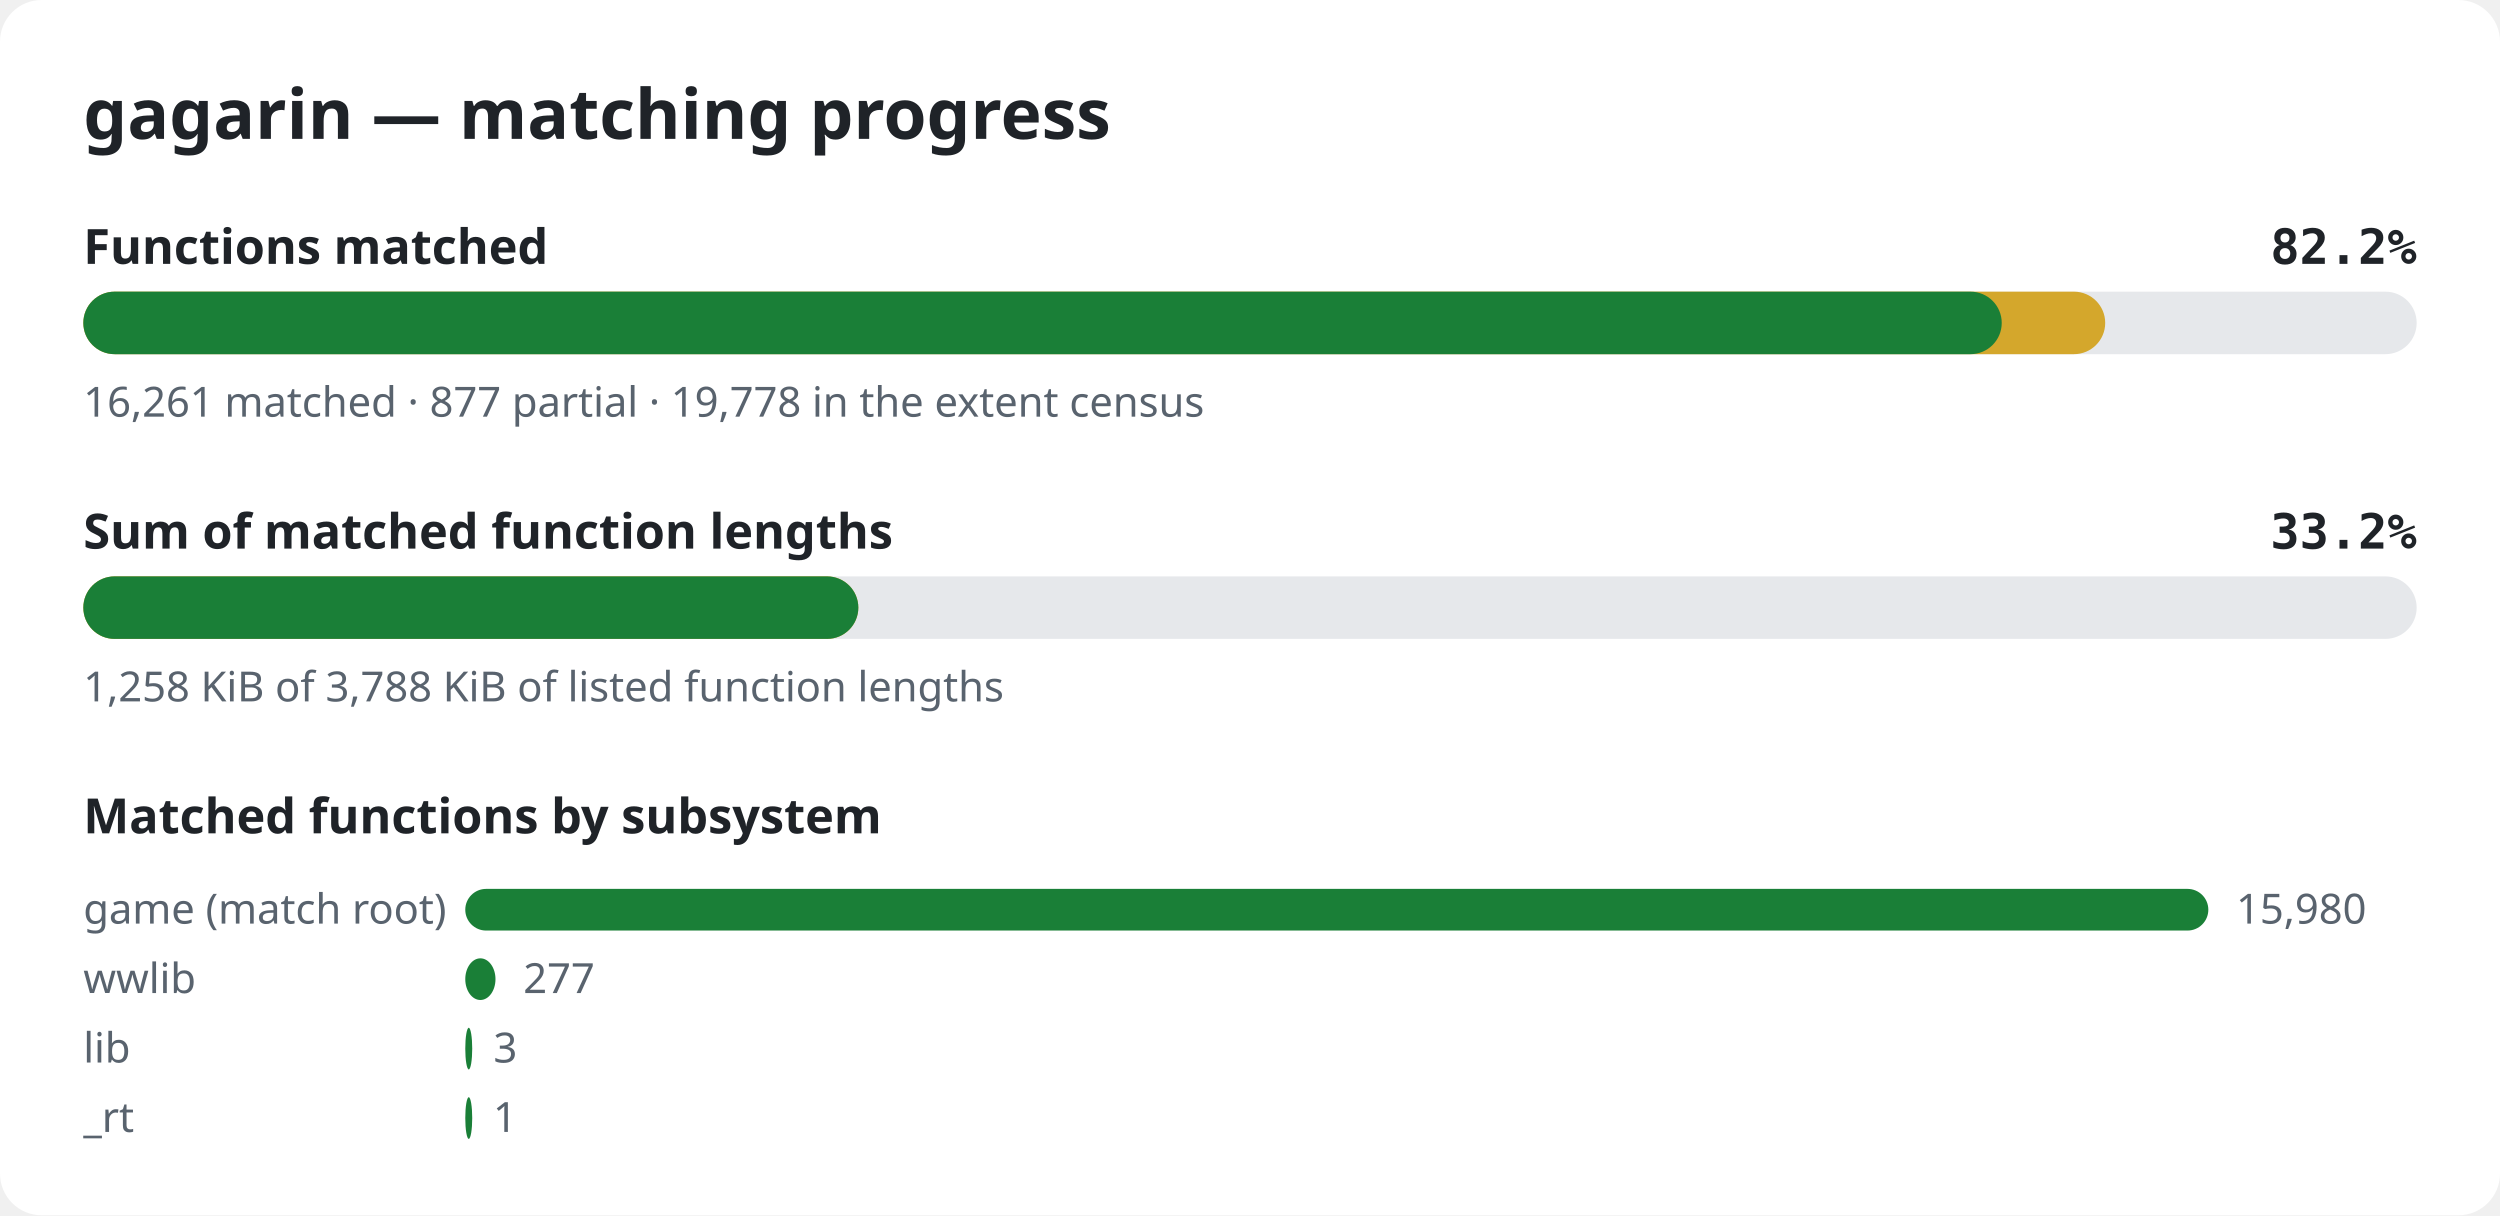
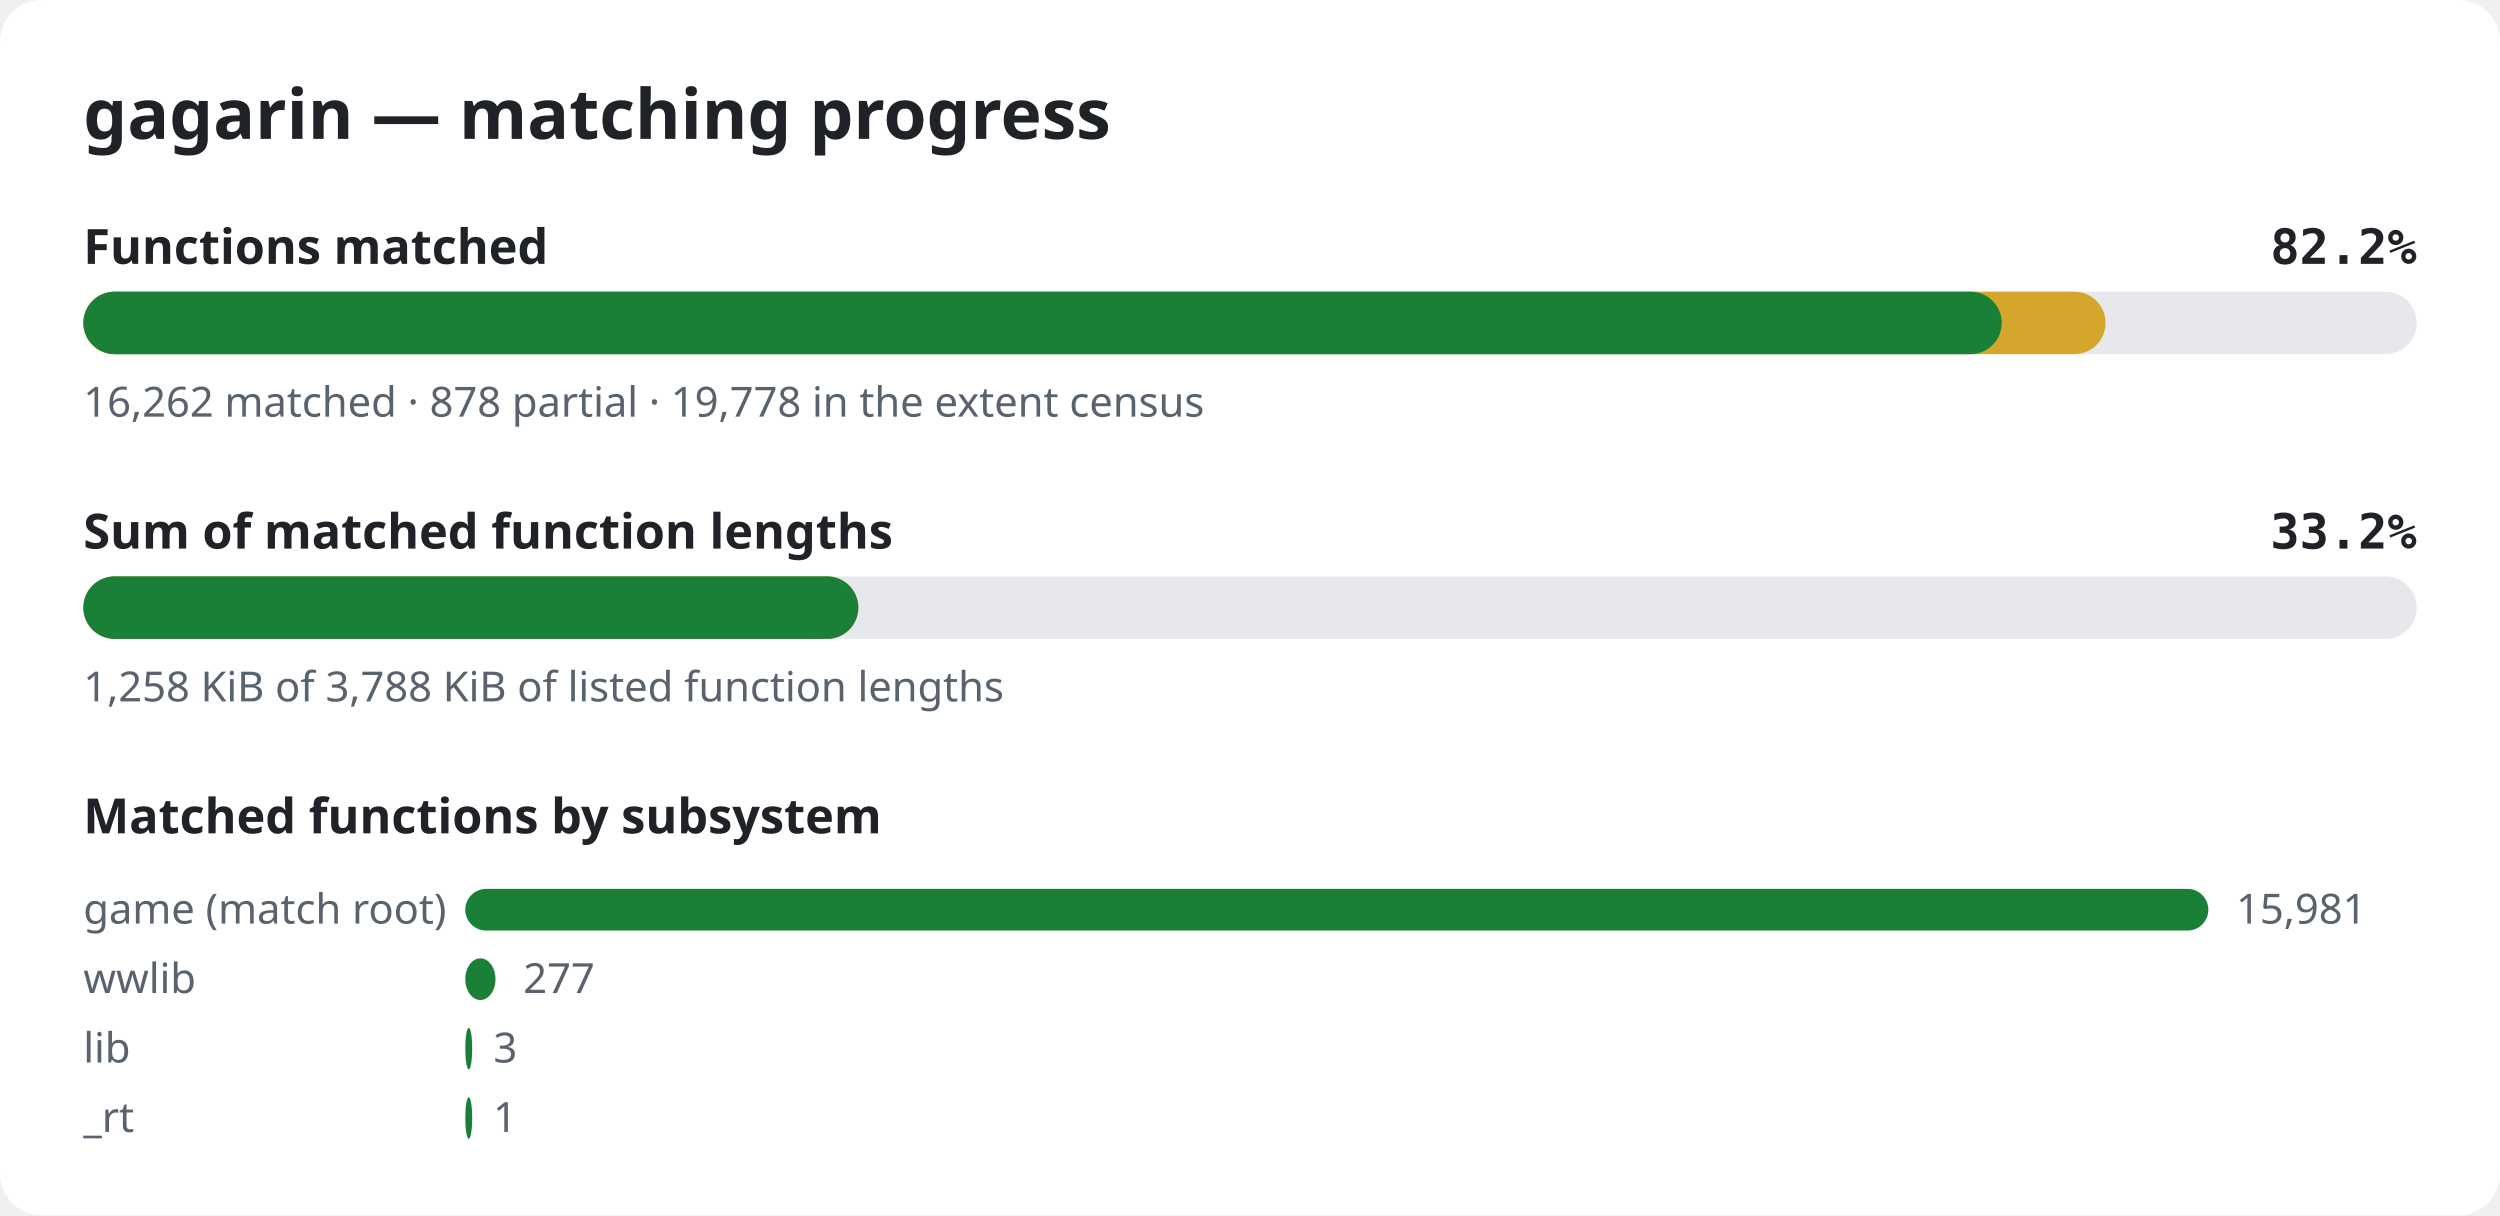
<svg xmlns="http://www.w3.org/2000/svg" width="720" height="350" viewBox="0 0 720 350" role="img" aria-label="gagarin matching progress">
  <style>.bg{fill:#ffffff}.title{font:600 20px sans-serif;fill:#1f2328}.label{font:600 14px sans-serif;fill:#1f2328}.pct{font:600 14px monospace;fill:#1f2328}.note{font:12px sans-serif;fill:#59636e}.track{fill:#e6e8eb}.done{fill:#1a7f37}.partial{fill:#d4a72c}@media (prefers-color-scheme: dark){.bg{fill:#0d1117}.title,.label,.pct{fill:#e6edf3}.note{fill:#9198a1}.track{fill:#262c36}.done{fill:#3fb950}.partial{fill:#d29922}}</style>
  <rect width="720" height="350" rx="12" class="bg" />
  <text x="24" y="40" class="title">gagarin — matching progress</text>
  <text x="24" y="76" class="label">Functions matched</text>
  <text x="696" y="76" class="pct" text-anchor="end">82.2%</text>
  <rect x="24" y="84" width="672" height="18" rx="9" class="track" />
-   <rect x="24" y="84" width="582.3" height="18" rx="9" class="partial" />
+   <rect x="24" y="84" width="582.4" height="18" rx="9" class="partial" />
  <rect x="24" y="84" width="552.5" height="18" rx="9" class="done" />
-   <text x="24" y="120" class="note">16,261 matched · 877 partial · 19,778 in the extent census</text>
+   <text x="24" y="120" class="note">16,262 matched · 878 partial · 19,778 in the extent census</text>
  <text x="24" y="158" class="label">Sum of matched function lengths</text>
  <text x="696" y="158" class="pct" text-anchor="end">33.2%</text>
  <rect x="24" y="166" width="672" height="18" rx="9" class="track" />
  <rect x="24" y="166" width="223.2" height="18" rx="9" class="partial" />
  <rect x="24" y="166" width="223.2" height="18" rx="9" class="done" />
  <text x="24" y="202" class="note">1,258 KiB of 3,788 KiB of listed function lengths</text>
  <text x="24" y="240" class="label">Matched functions by subsystem</text>
  <text x="24" y="266" class="note">game (match root)</text>
  <rect x="134" y="256" width="502.0" height="12" rx="6" class="done" />
-   <text x="644.0" y="266" class="note">15,980</text>
+   <text x="644.0" y="266" class="note">15,981</text>
  <text x="24" y="286" class="note">wwlib</text>
  <rect x="134" y="276" width="8.7" height="12" rx="6" class="done" />
  <text x="150.7" y="286" class="note">277</text>
  <text x="24" y="306" class="note">lib</text>
  <rect x="134" y="296" width="2.0" height="12" rx="6" class="done" />
  <text x="142.1" y="306" class="note">3</text>
  <text x="24" y="326" class="note">_rt</text>
  <rect x="134" y="316" width="2.0" height="12" rx="6" class="done" />
  <text x="142.0" y="326" class="note">1</text>
</svg>
